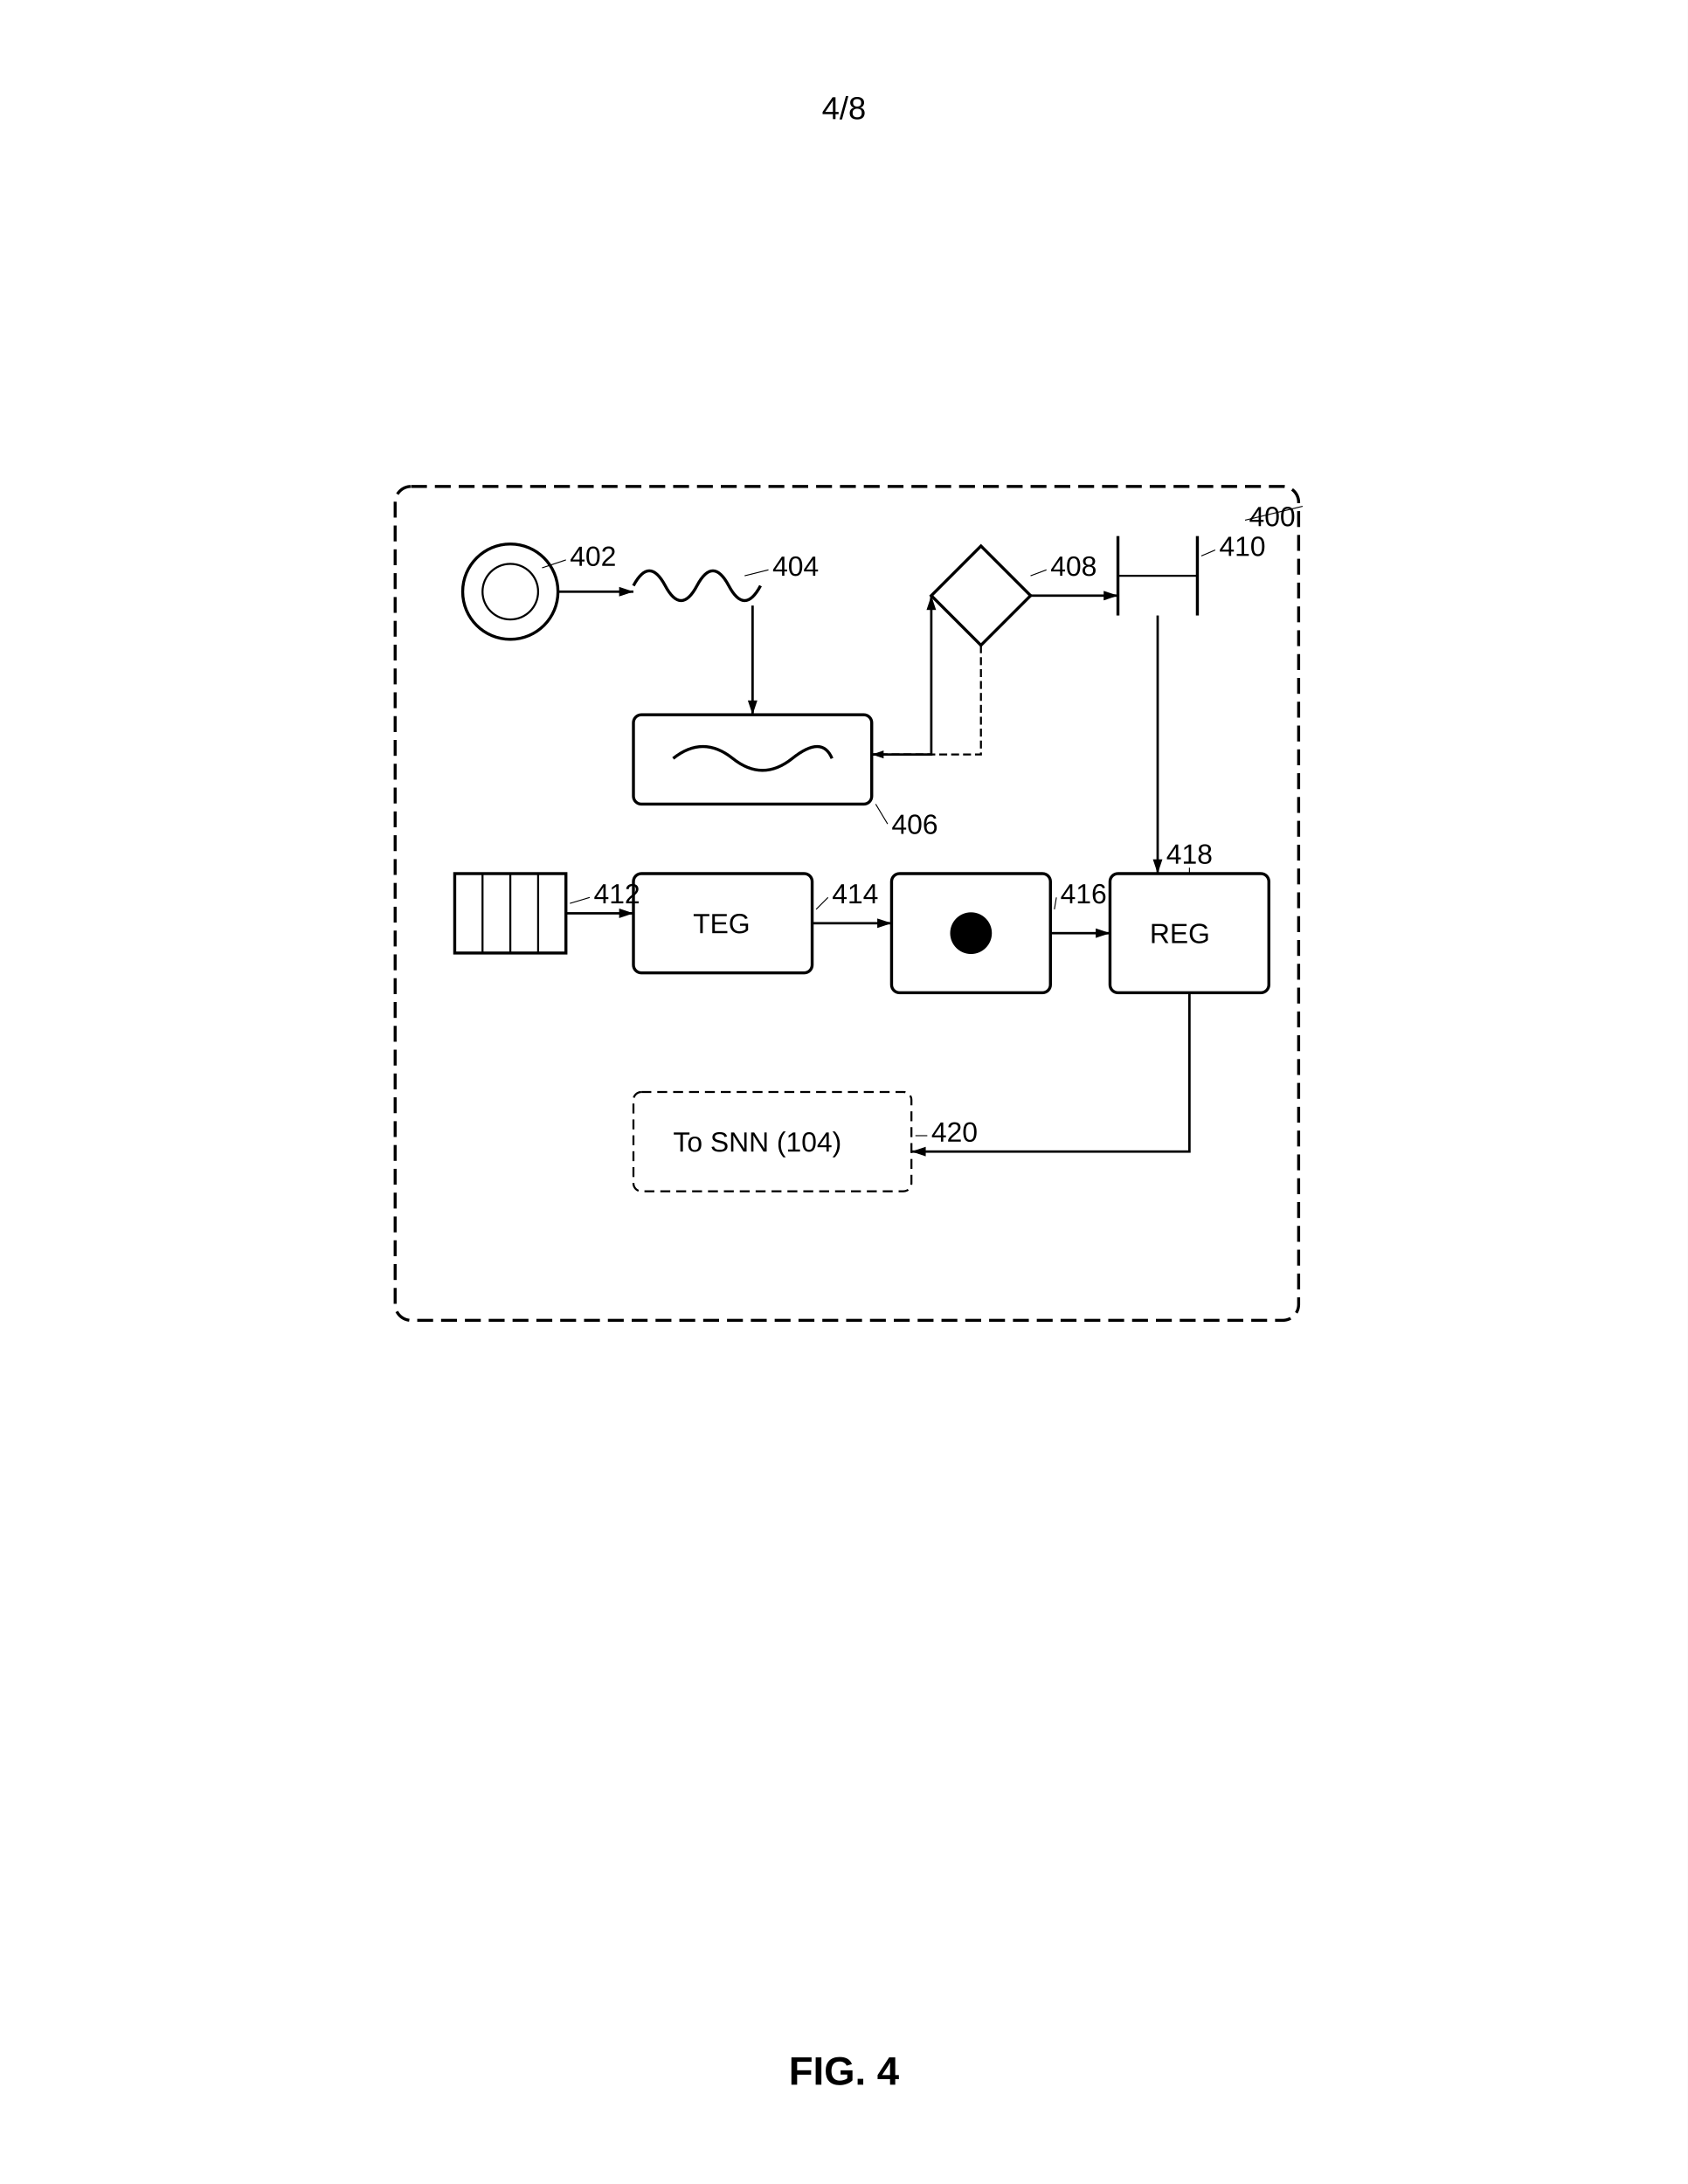
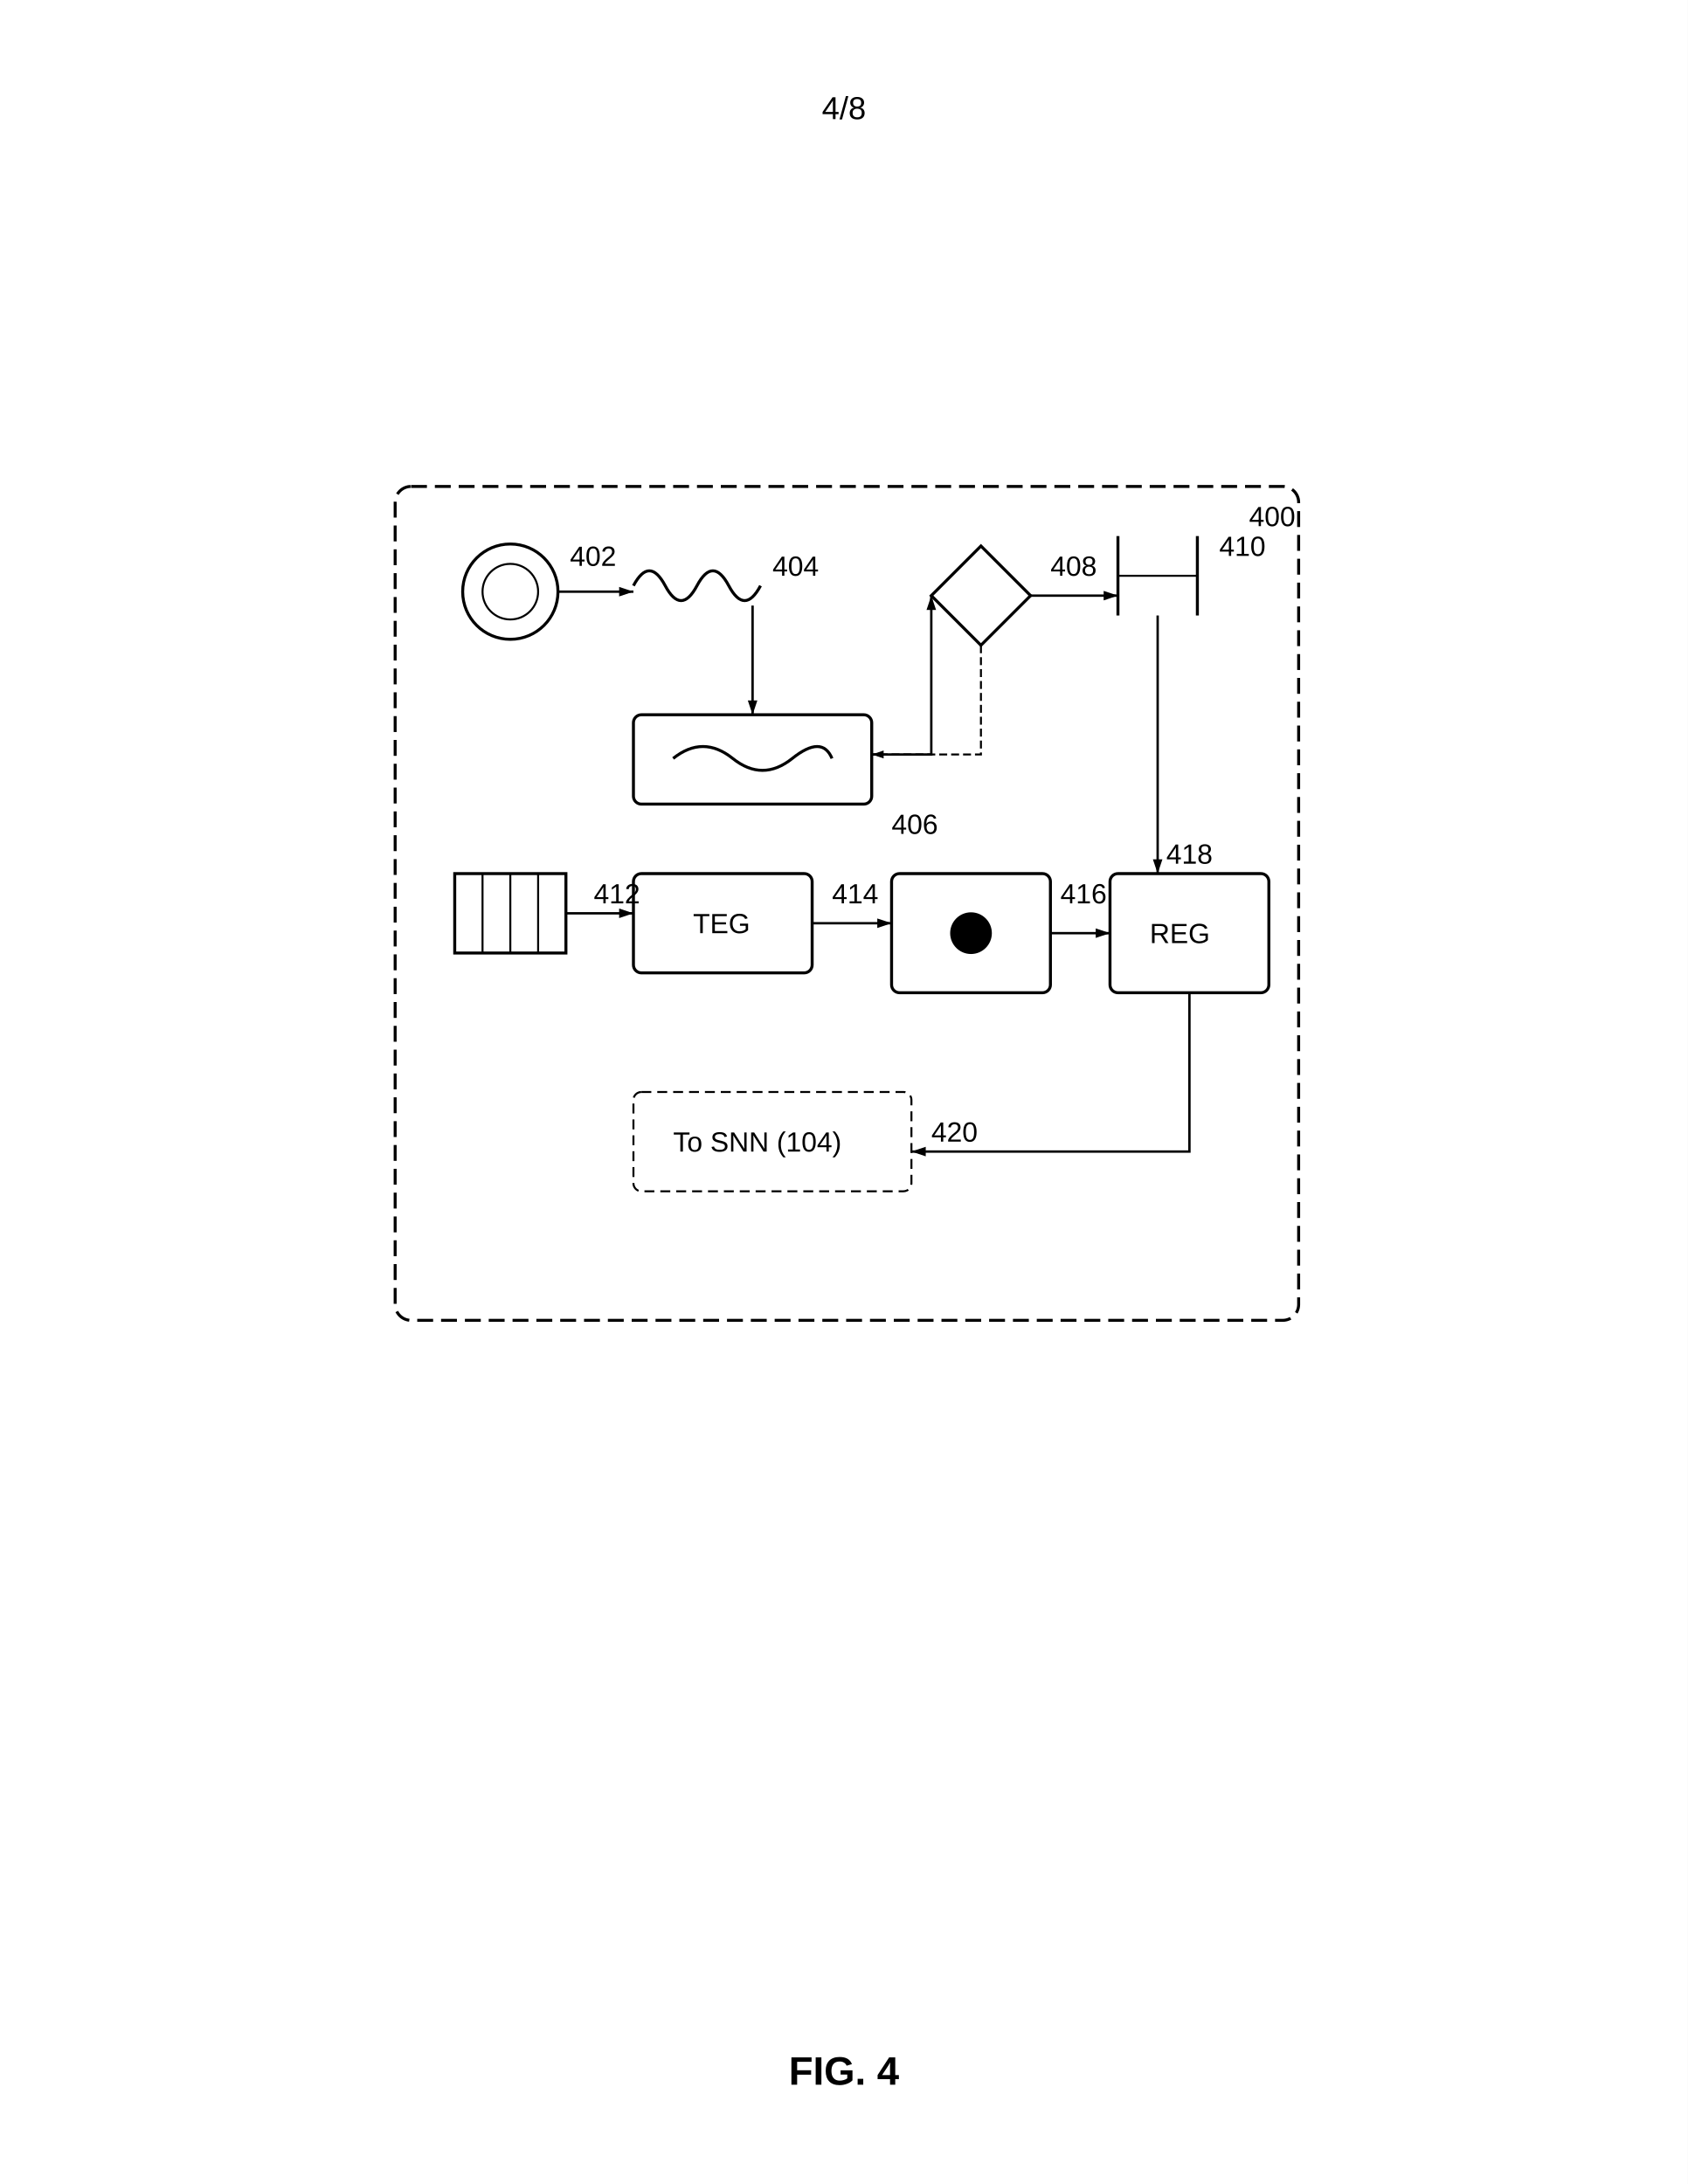
<svg xmlns="http://www.w3.org/2000/svg" width="8.5in" height="11in" viewBox="0 0 850 1100">
  <defs>
    <marker id="ah" markerWidth="6" markerHeight="4" refX="6" refY="2" orient="auto">
      <polygon points="0 0, 6 2, 0 4" fill="black" />
    </marker>
  </defs>
  <rect width="100%" height="100%" fill="white" />
  <text x="425" y="60" font-family="Arial, sans-serif" font-size="16" text-anchor="middle" fill="black">4/8</text>
  <rect x="199" y="245" width="455" height="420" rx="8" ry="8" fill="none" stroke="black" stroke-width="1.5" stroke-dasharray="8,4" />
  <text x="629" y="265" font-family="Arial, sans-serif" font-size="14" font-weight="normal" fill="black">400</text>
-   <line x1="627" y1="262" x2="656" y2="255" stroke="black" stroke-width="0.5" />
  <circle cx="257" cy="298" r="24" fill="none" stroke="black" stroke-width="1.5" />
  <circle cx="257" cy="298" r="14" fill="none" stroke="black" />
  <text x="287" y="285" font-family="Arial, sans-serif" font-size="14" font-weight="normal" fill="black">402</text>
-   <line x1="285" y1="282" x2="273" y2="286" stroke="black" stroke-width="0.5" />
  <path d="M 319 295 q 8 -15 16 0 t 16 0 16 0 16 0" fill="none" stroke="black" stroke-width="1.5" />
  <text x="389" y="290" font-family="Arial, sans-serif" font-size="14" font-weight="normal" fill="black">404</text>
-   <line x1="387" y1="287" x2="375" y2="290" stroke="black" stroke-width="0.5" />
  <rect width="120" height="45" rx="4" ry="4" fill="none" stroke="black" stroke-width="1.5" x="319" y="360" />
  <path d="M 339 382 Q 354 370 369 382 Q 384 394 399 382 Q 414 370 419 382" fill="none" stroke="black" stroke-width="1.5" />
  <text x="449" y="420" font-family="Arial, sans-serif" font-size="14" font-weight="normal" fill="black">406</text>
-   <line x1="447" y1="415" x2="441" y2="405" stroke="black" stroke-width="0.5" />
  <path fill="none" stroke="black" stroke-width="1.5" d="M 494 275 l 25 25 -25 25 -25 -25 z" />
  <text x="529" y="290" font-family="Arial, sans-serif" font-size="14" font-weight="normal" fill="black">408</text>
-   <line x1="527" y1="287" x2="519" y2="290" stroke="black" stroke-width="0.5" />
  <path stroke="black" stroke-width="1.5" d="M 563 270 v 40 M 603 270 v 40" />
  <path d="M 563 290 h 40" stroke="black" stroke-width="1" />
  <text x="614" y="280" font-family="Arial, sans-serif" font-size="14" font-weight="normal" fill="black">410</text>
-   <line x1="612" y1="277" x2="605" y2="280" stroke="black" stroke-width="0.5" />
  <rect width="56" height="40" fill="none" stroke="black" stroke-width="1.5" x="229" y="440" />
  <path d="M 243 440 v 40 M 257 440 v 40 M 271 440 v 40" stroke="black" stroke-width="1" />
  <text x="299" y="455" font-family="Arial, sans-serif" font-size="14" font-weight="normal" fill="black">412</text>
-   <line x1="297" y1="452" x2="287" y2="455" stroke="black" stroke-width="0.5" />
  <rect width="90" height="50" rx="4" ry="4" fill="none" stroke="black" stroke-width="1.5" x="319" y="440" />
  <text x="349" y="470" font-family="Arial, sans-serif" font-size="14" fill="black">TEG</text>
  <text x="419" y="455" font-family="Arial, sans-serif" font-size="14" font-weight="normal" fill="black">414</text>
-   <line x1="417" y1="452" x2="411" y2="458" stroke="black" stroke-width="0.5" />
  <rect width="80" height="60" rx="4" ry="4" fill="none" stroke="black" stroke-width="1.5" x="449" y="440" />
  <circle cx="489" cy="470" r="10" stroke="black" />
  <path d="M 479 470 h 20 M 489 460 v 20" stroke="black" stroke-width="1" />
  <text x="534" y="455" font-family="Arial, sans-serif" font-size="14" font-weight="normal" fill="black">416</text>
-   <line x1="532" y1="452" x2="531" y2="458" stroke="black" stroke-width="0.5" />
  <rect width="80" height="60" rx="4" ry="4" fill="none" stroke="black" stroke-width="1.5" x="559" y="440" />
  <text x="579" y="475" font-family="Arial, sans-serif" font-size="14" fill="black">REG</text>
  <text x="599" y="435" font-family="Arial, sans-serif" font-size="14" font-weight="normal" text-anchor="middle" fill="black">418</text>
-   <line x1="599" y1="437" x2="599" y2="440" stroke="black" stroke-width="0.5" />
  <rect width="140" height="50" rx="4" ry="4" fill="none" stroke="black" stroke-dasharray="5,3" x="319" y="550" />
  <text x="339" y="580" font-family="Arial, sans-serif" font-size="14" fill="black">To SNN (104)</text>
  <text x="469" y="575" font-family="Arial, sans-serif" font-size="14" font-weight="normal" fill="black">420</text>
-   <line x1="467" y1="572" x2="461" y2="572" stroke="black" stroke-width="0.5" />
  <path d="M 281 298 h 38" fill="none" stroke="black" stroke-width="1.2" marker-end="url(#ah)" />
  <path d="M 379 305 v 55" fill="none" stroke="black" stroke-width="1.2" marker-end="url(#ah)" />
  <path d="M 439 380 h 30 v -80" fill="none" stroke="black" stroke-width="1.2" marker-end="url(#ah)" />
  <path d="M 519 300 h 44" fill="none" stroke="black" stroke-width="1.2" marker-end="url(#ah)" />
  <path d="M 583 310 v 130" fill="none" stroke="black" stroke-width="1.2" marker-end="url(#ah)" />
  <path d="M 285 460 h 34" fill="none" stroke="black" stroke-width="1.2" marker-end="url(#ah)" />
  <path d="M 409 465 h 40" fill="none" stroke="black" stroke-width="1.2" marker-end="url(#ah)" />
  <path d="M 529 470 h 30" fill="none" stroke="black" stroke-width="1.2" marker-end="url(#ah)" />
  <path d="M 599 500 v 80 h -140" fill="none" stroke="black" stroke-width="1.2" marker-end="url(#ah)" />
  <path d="M 494 325 v 55 h -55" fill="none" stroke="black" stroke-width="1" stroke-dasharray="4,2" marker-end="url(#ah)" />
  <text x="425" y="1050" font-family="Arial, sans-serif" font-size="20" font-weight="bold" text-anchor="middle" fill="black">FIG. 4</text>
</svg>
